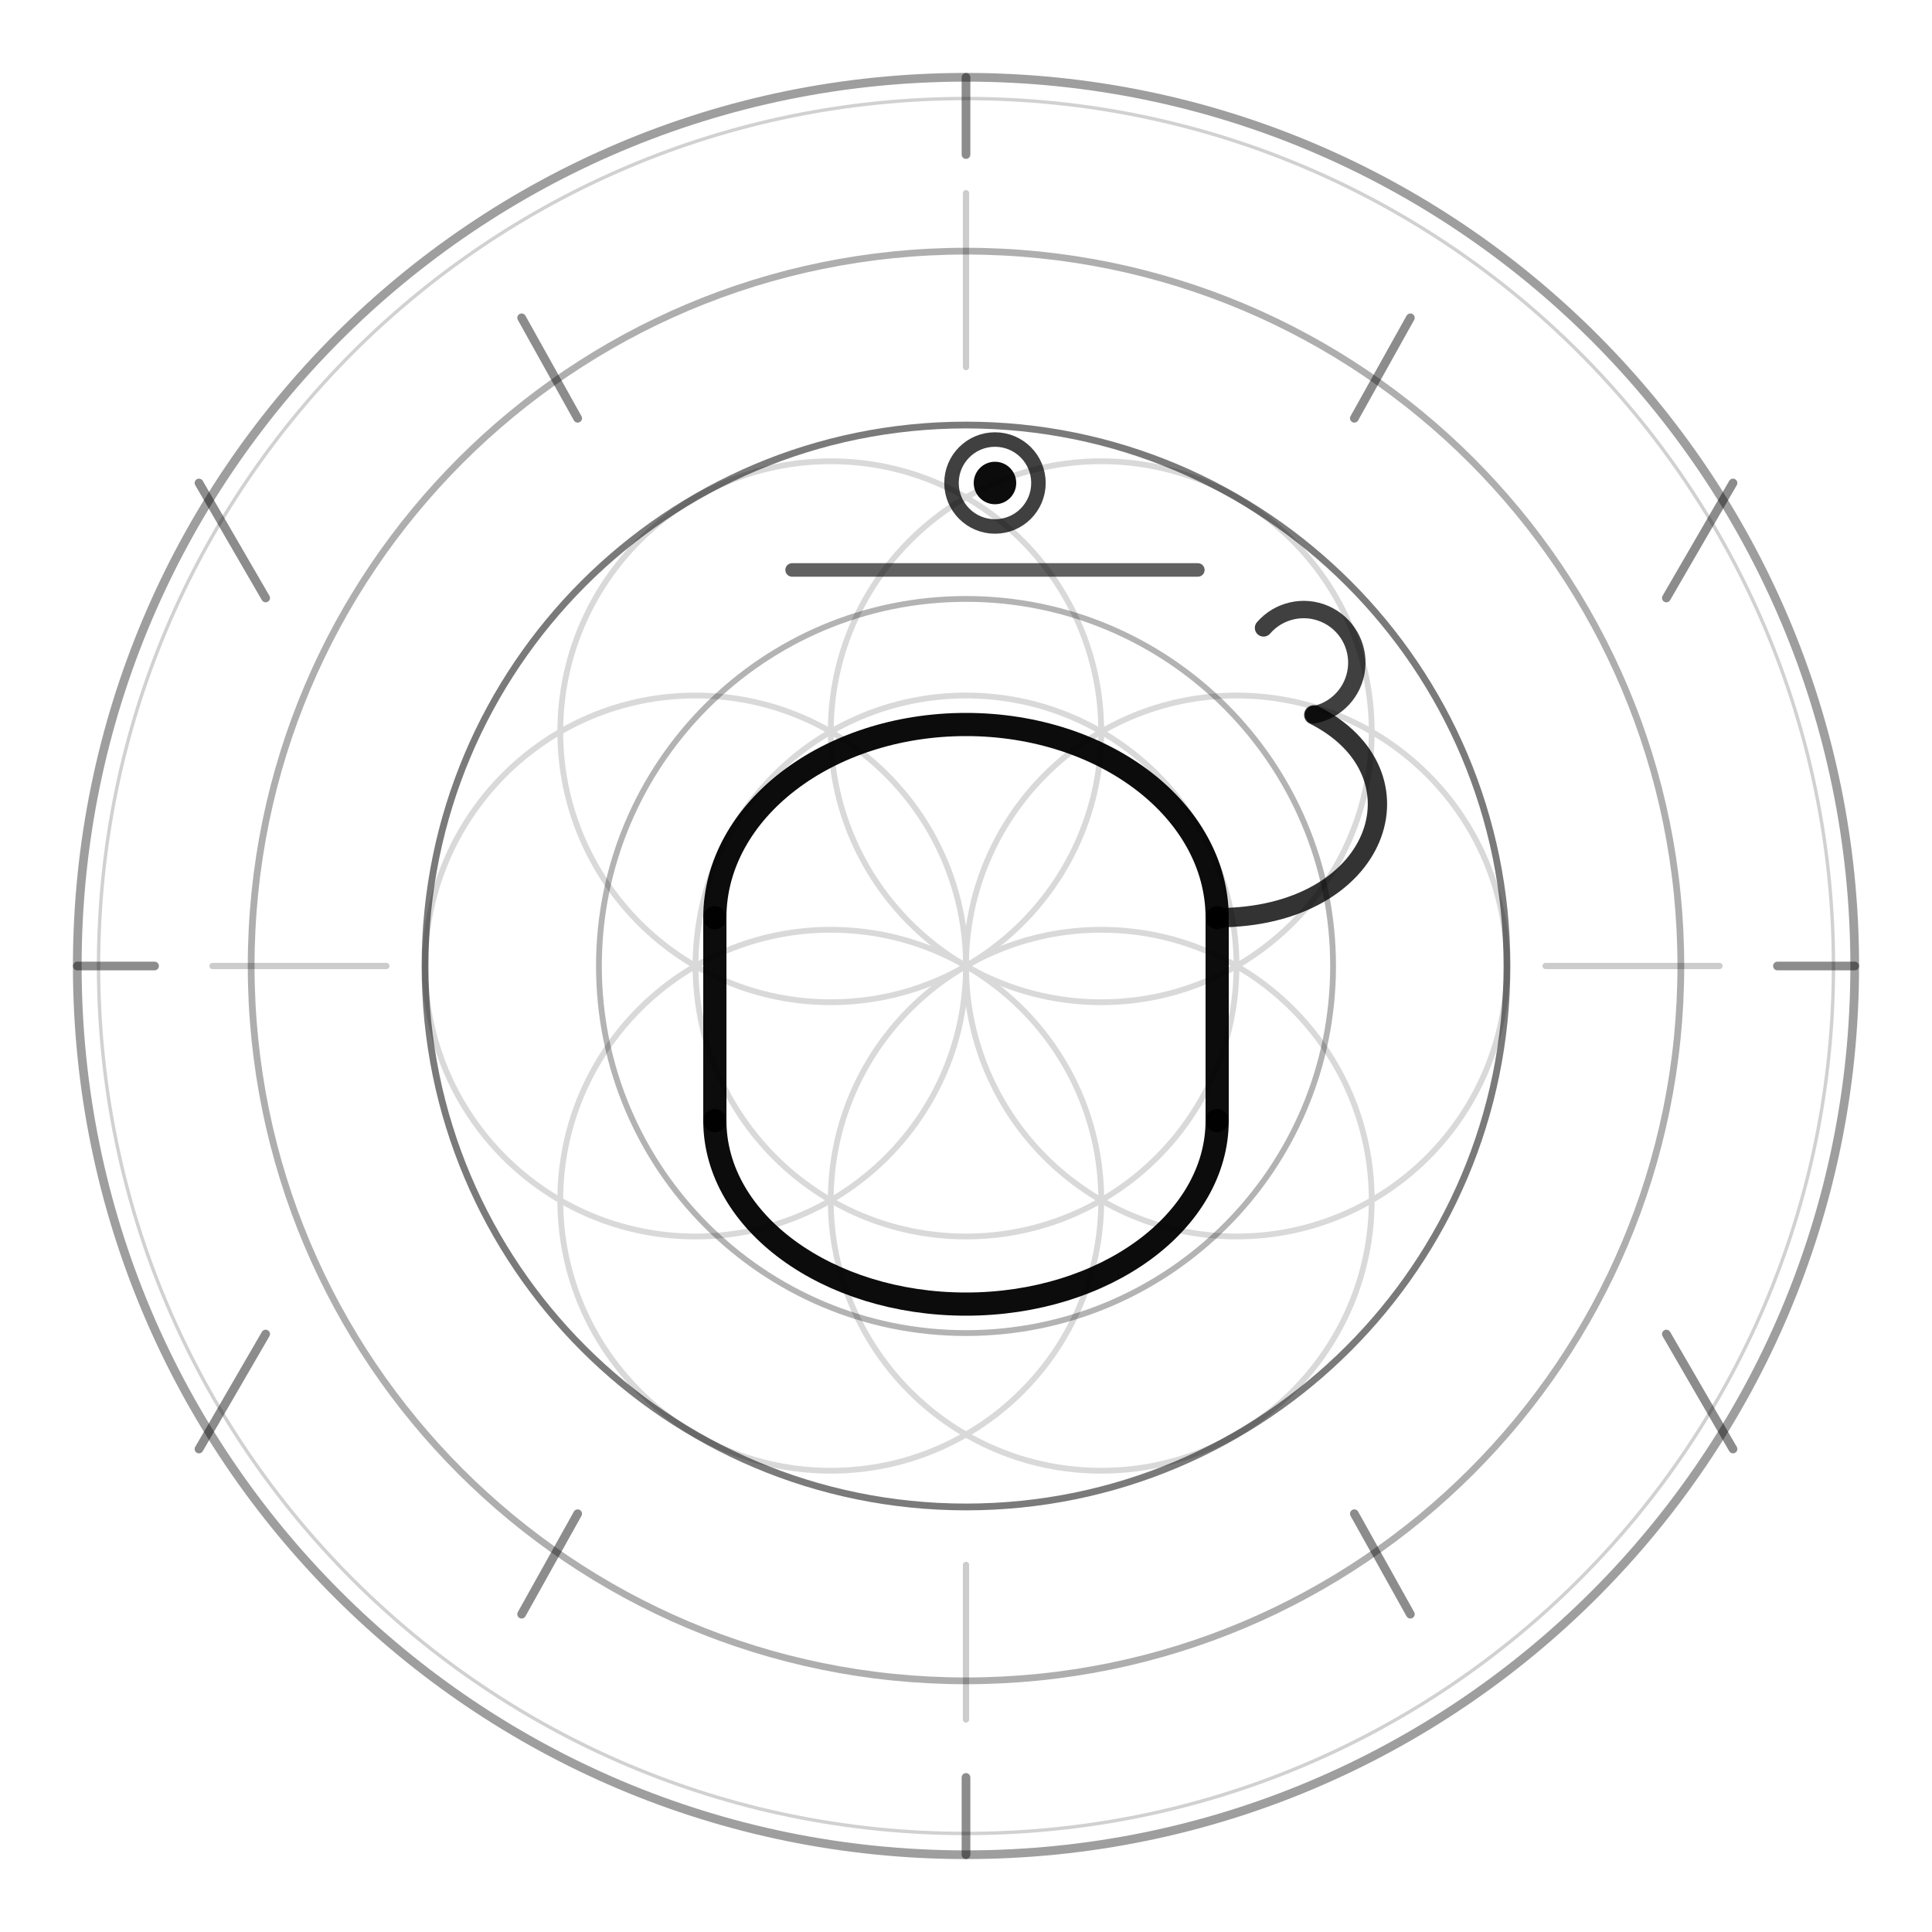
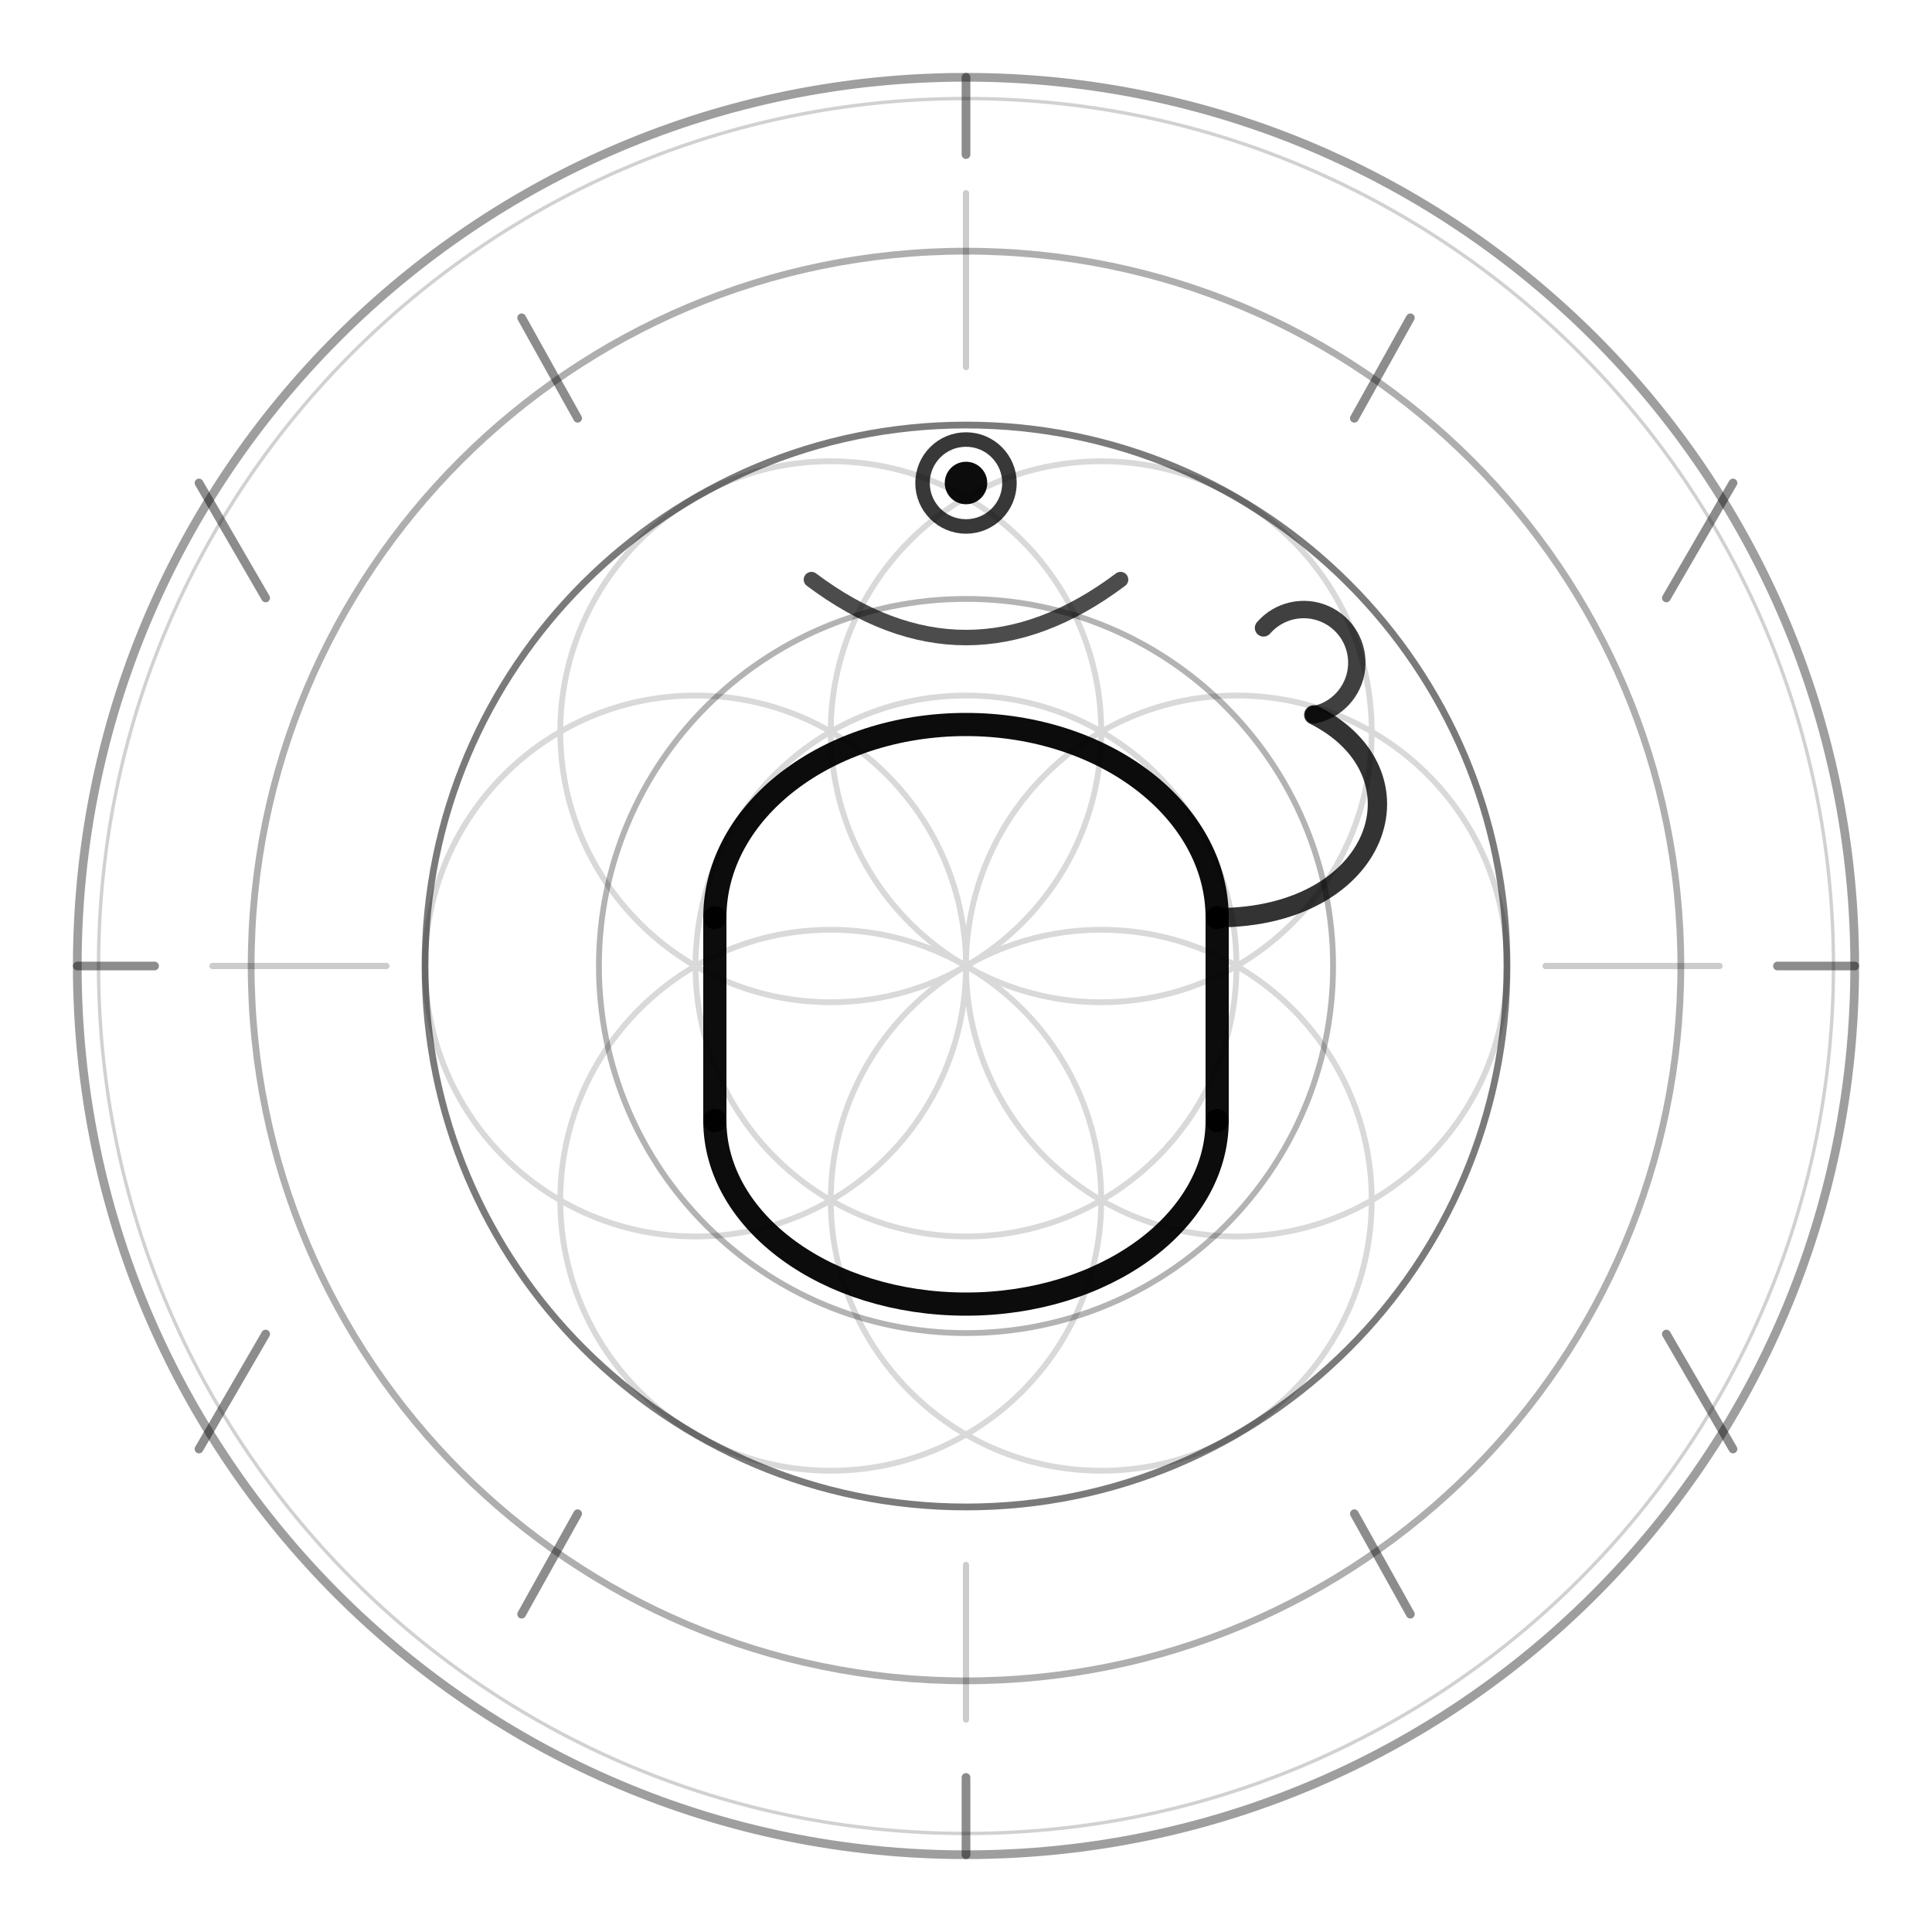
<svg xmlns="http://www.w3.org/2000/svg" viewBox="0 0 200 200" width="200" height="200" role="img" aria-label="CommonUnity mark (monochrome)">
  <circle cx="100" cy="100" r="92" fill="none" stroke="currentColor" stroke-width="0.9" opacity="0.38" />
  <circle cx="100" cy="100" r="89.8" fill="none" stroke="currentColor" stroke-width="0.35" opacity="0.18" />
  <g stroke="currentColor" stroke-width="0.9" stroke-linecap="round" opacity="0.45">
    <line x1="192" y1="100" x2="184" y2="100" />
    <line x1="8" y1="100" x2="16" y2="100" />
    <line x1="179.4" y1="150" x2="172.5" y2="138.1" />
    <line x1="20.6" y1="50" x2="27.5" y2="61.9" />
    <line x1="146" y1="167.1" x2="140.2" y2="156.7" />
    <line x1="54" y1="32.9" x2="59.8" y2="43.3" />
    <line x1="100" y1="192" x2="100" y2="184" />
    <line x1="100" y1="8" x2="100" y2="16" />
    <line x1="54" y1="167.1" x2="59.8" y2="156.7" />
    <line x1="146" y1="32.9" x2="140.2" y2="43.3" />
    <line x1="20.6" y1="150" x2="27.5" y2="138.1" />
    <line x1="179.4" y1="50" x2="172.5" y2="61.9" />
  </g>
  <g fill="none" stroke="currentColor" stroke-width="0.6" opacity="0.15">
    <circle cx="100" cy="100" r="28" />
    <circle cx="128" cy="100" r="28" />
    <circle cx="114" cy="124.25" r="28" />
    <circle cx="86" cy="124.25" r="28" />
    <circle cx="72" cy="100" r="28" />
    <circle cx="86" cy="75.75" r="28" />
    <circle cx="114" cy="75.75" r="28" />
  </g>
  <circle cx="100" cy="100" r="74" fill="none" stroke="currentColor" stroke-width="0.7" opacity="0.32" />
  <circle cx="100" cy="100" r="56" fill="none" stroke="currentColor" stroke-width="0.7" opacity="0.52" />
  <circle cx="100" cy="100" r="38" fill="none" stroke="currentColor" stroke-width="0.6" opacity="0.30" />
  <path d="M 74 116 A 26 19 0 0 0 126 116" fill="none" stroke="currentColor" stroke-width="2.4" stroke-linecap="round" opacity="0.95" />
  <line x1="74" y1="116" x2="74" y2="95" stroke="currentColor" stroke-width="2.4" stroke-linecap="round" opacity="0.95" />
  <line x1="126" y1="116" x2="126" y2="95" stroke="currentColor" stroke-width="2.4" stroke-linecap="round" opacity="0.95" />
  <path d="M 74 95 A 26 20 0 0 1 126 95" fill="none" stroke="currentColor" stroke-width="2.4" stroke-linecap="round" opacity="0.95" />
  <path d="M 126 95 C 143 95, 148 80, 136 74" fill="none" stroke="currentColor" stroke-width="2.0" stroke-linecap="round" opacity="0.80" />
  <path d="M 136 74 A 5.5 5.5 0 1 0 130.8 65" fill="none" stroke="currentColor" stroke-width="1.8" stroke-linecap="round" opacity="0.75" />
-   <line x1="82" y1="59" x2="124" y2="59" stroke="currentColor" stroke-width="1.4" stroke-linecap="round" opacity="0.62" />
-   <circle cx="103" cy="50" r="4.5" fill="none" stroke="currentColor" stroke-width="1.5" opacity="0.75" />
-   <circle cx="103" cy="50" r="2.2" fill="currentColor" opacity="0.95" />
+   <path d="M 84 60 Q 100 72 116 60" fill="none" stroke="currentColor" stroke-width="1.6" stroke-linecap="round" opacity="0.70" />
+   <circle cx="100" cy="50" r="4.5" fill="none" stroke="currentColor" stroke-width="1.5" opacity="0.78" />
+   <circle cx="100" cy="50" r="2.2" fill="currentColor" opacity="0.95" />
  <g stroke="currentColor" stroke-width="0.65" stroke-linecap="round" opacity="0.20">
    <line x1="100" y1="20" x2="100" y2="38" />
    <line x1="100" y1="162" x2="100" y2="178" />
    <line x1="22" y1="100" x2="40" y2="100" />
    <line x1="160" y1="100" x2="178" y2="100" />
  </g>
</svg>
